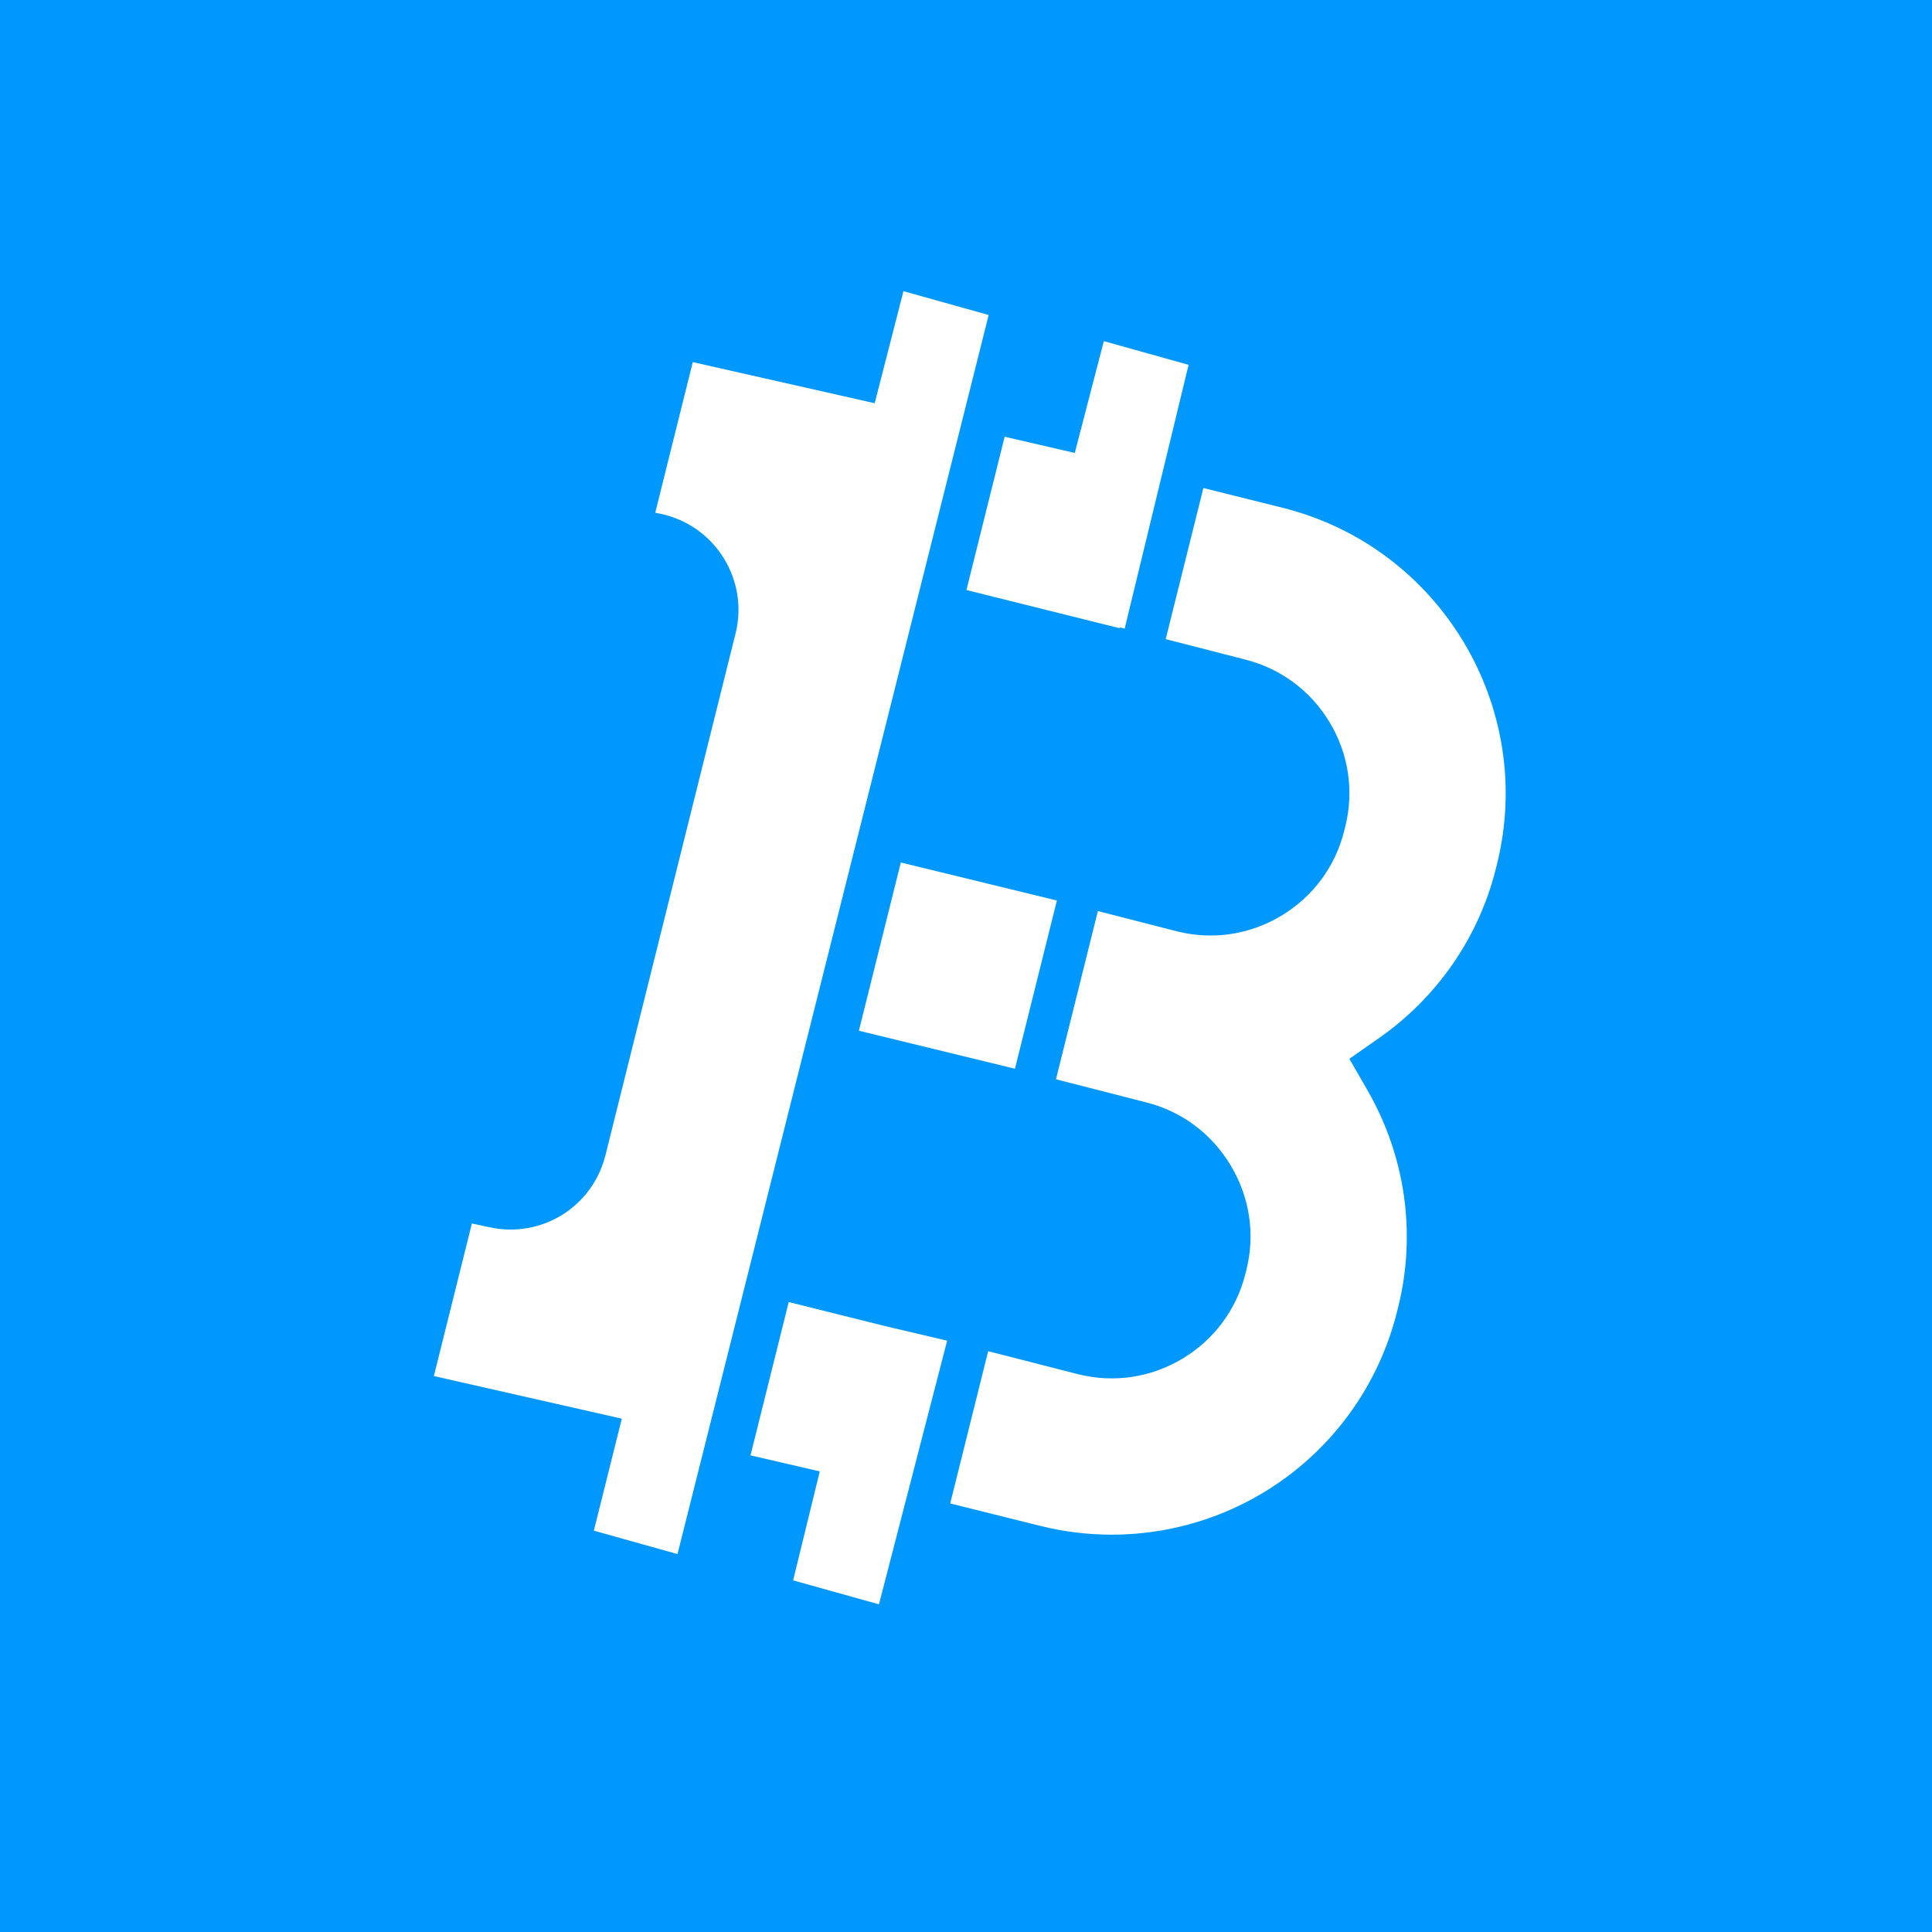
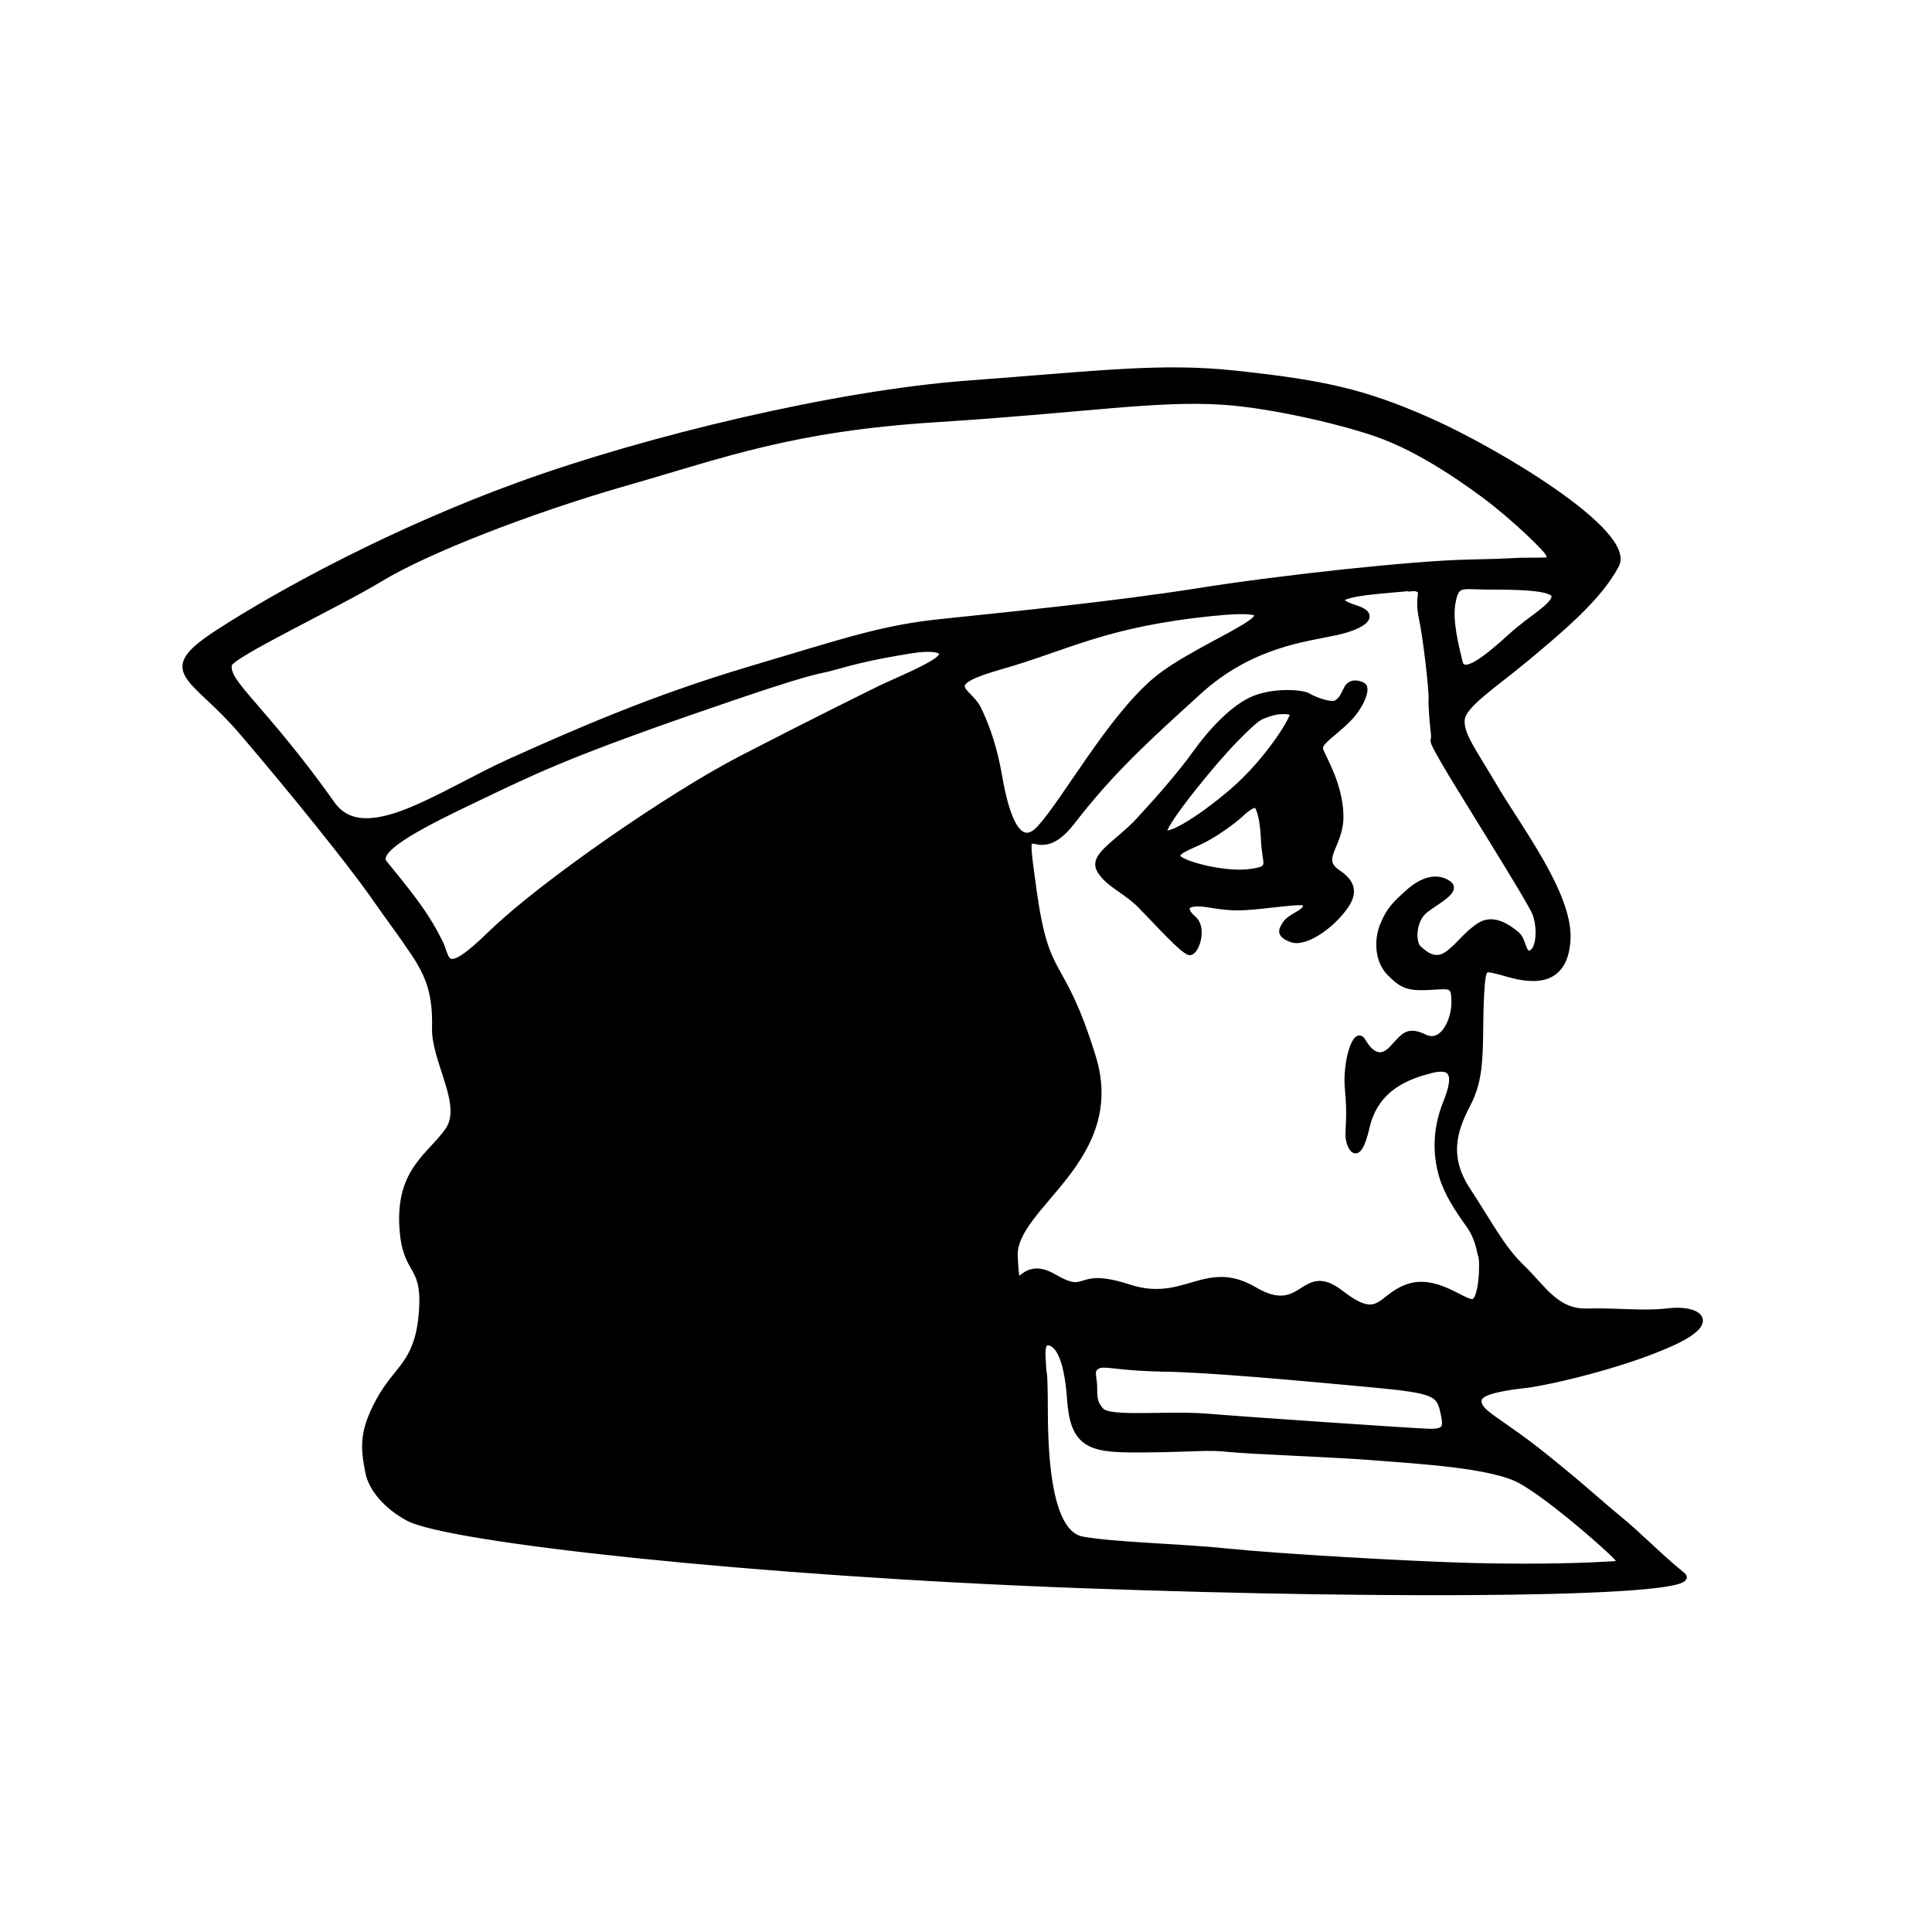
- <svg xmlns="http://www.w3.org/2000/svg" version="1.1" id="Layer_1" x="0px" y="0px" viewBox="0 0 1451.34 1451.34" style="enable-background:new 0 0 1451.34 1451.34;" xml:space="preserve">
-   <style type="text/css">
- 	.st0{fill:#0098FC;}
- 	.st1{fill:#0098FC;}
- 	.st2{fill:#FFFFFF;}
- </style>
-   <rect class="st0" width="1451.34" height="1451.34" />
-   <circle class="st1" cx="724.32" cy="721.83" r="684.84" />
-   <g>
-     <g>
-       <g>
-         <path class="st2" d="M678.68,218.74l-21.61,84.17l-136.64-30.89l-28.2,113.1l4.3,0.91c19.83,4.34,36.49,16.11,47.1,33.19     c10.6,17.09,13.77,37.25,8.9,56.77l-97.66,391.67c-9.71,39.02-48.13,62.87-87.37,54.23l-13.01-2.81l-28.57,114.63l141.19,32.02     l-21.01,84.13l62.85,17.58L742.7,236.63L678.68,218.74z" />
-       </g>
-       <g>
-         <path class="st2" d="M963.43,381.43l-59.44-14.82l-28.3,113.52l59.34,15.23c26.83,6.68,49.49,23.44,63.77,47.18     c14.29,23.74,18.47,51.57,11.8,78.36l-0.84,3.34c-6.67,26.76-23.47,49.44-47.29,63.72c-23.77,14.24-51.62,18.41-78.42,11.66     l-59.3-15.22l-31.5,126.36l67.56,17.31c26.7,6.64,49.32,23.44,63.64,47.32c14.33,23.8,18.56,51.66,11.89,78.4l-0.77,3.07     c-6.69,26.84-23.5,49.53-47.33,63.8c-23.76,14.24-51.59,18.41-78.39,11.66l-67.53-17.29l-28.52,114.37l67.68,16.87     c17.56,4.37,35.56,6.59,53.47,6.59c101.72,0,189.95-68.94,214.56-167.67l0.76-3.04c13.83-55.46,5.57-113.53-23.23-163.53     l-13.39-23.24l22-15.36c43.92-30.63,75.17-75.85,88.02-127.34l0.84-3.34C1153.98,531.17,1081.72,410.93,963.43,381.43z" />
-       </g>
-       <g>
-         <polygon class="st2" points="664.95,996.19 592.49,978.12 563.78,1093.29 615.82,1105.33 595.81,1187.2 660.28,1205.19      711.51,1007.13    " />
-       </g>
-       <g>
-         <polygon class="st2" points="676.71,647.91 645.2,774.3 762.44,802.85 793.95,676.48    " />
-       </g>
-       <g>
-         <polygon class="st2" points="840.95,471.9 841.11,471.26 844.87,472.23 892.89,274.07 829.21,256.27 807.38,340.26      754.71,328.07 726,443.24    " />
+ <svg xmlns="http://www.w3.org/2000/svg" width="48" height="48" viewBox="0 0 12.7 12.7" version="1.1" id="svg395">
+   <defs id="defs392" />
+   <g id="layer1" style="display:inline">
+     <g id="layer2" style="display:none">
+       <rect style="display:inline;fill:#ffffff;fill-opacity:1;stroke:none;stroke-width:0.074;stroke-opacity:1" id="rect2921" width="12.626" height="12.626" x="0.037" y="0.037" rx="2.128" ry="2.128" />
+     </g>
+     <g id="layer3">
+       <rect style="fill:#ffffff;stroke-width:0.244" id="rect1035" width="12.763" height="12.782" x="-0.062" y="-0.081" />
+     </g>
+     <g id="layer4" style="display:inline">
+       <g id="g2064" />
+       <g id="g401" transform="translate(-0.2370266,0.4236025)">
+         <path style="display:inline;fill:#000000;stroke:#000000;stroke-width:0.036;stroke-opacity:1" d="M 1.675,3.73 C 1.258,3.999 1.503,4.01 1.825,4.387 2.148,4.764 2.532,5.241 2.681,5.452 2.829,5.664 2.853,5.688 2.957,5.843 3.061,5.998 3.1,6.12 3.095,6.336 3.09,6.551 3.297,6.839 3.181,7.006 3.066,7.172 2.854,7.269 2.881,7.652 2.903,7.969 3.041,7.869 3.006,8.23 2.975,8.542 2.843,8.569 2.728,8.781 2.617,8.986 2.623,9.088 2.657,9.257 c 0.021,0.104 0.119,0.223 0.264,0.3 0.269,0.142 2.266,0.362 4.419,0.441 2.152,0.079 4.113,0.058 3.959,-0.067 C 11.145,9.806 11.003,9.659 10.885,9.563 10.767,9.467 10.678,9.382 10.472,9.214 10.266,9.046 10.221,9.019 10.118,8.946 10.016,8.874 9.95,8.834 9.959,8.777 9.968,8.72 10.144,8.696 10.277,8.681 10.409,8.665 10.9,8.555 11.229,8.405 11.557,8.255 11.381,8.173 11.208,8.194 11.036,8.215 10.872,8.19 10.668,8.196 10.465,8.201 10.377,8.036 10.243,7.908 10.11,7.78 10.041,7.638 9.882,7.394 9.723,7.151 9.823,6.96 9.891,6.825 c 0.068,-0.135 0.076,-0.262 0.078,-0.492 0.002,-0.231 0.013,-0.354 0.026,-0.367 0.013,-0.013 -0.014,-0.035 0.158,0.015 0.172,0.049 0.376,0.058 0.39,-0.233 C 10.556,5.456 10.226,5.025 10.071,4.762 9.916,4.5 9.842,4.408 9.847,4.31 9.852,4.212 10.057,4.084 10.276,3.901 10.495,3.718 10.748,3.508 10.862,3.292 10.977,3.076 10.076,2.538 9.635,2.342 9.195,2.147 8.93,2.093 8.362,2.031 7.87,1.978 7.473,2.031 6.6,2.096 5.727,2.161 4.483,2.461 3.656,2.761 2.829,3.061 2.091,3.461 1.675,3.73 Z M 6.403,2.333 C 7.364,2.272 7.84,2.19 8.276,2.219 8.602,2.24 9.107,2.359 9.332,2.446 9.556,2.532 9.787,2.68 9.986,2.827 c 0.199,0.147 0.433,0.372 0.433,0.399 0,0.027 0.059,0.035 -0.099,0.034 -0.158,-2.655e-4 -0.096,0.006 -0.439,0.013 C 9.537,3.28 8.662,3.373 8.105,3.462 7.549,3.55 6.819,3.622 6.427,3.663 6.034,3.704 5.803,3.786 5.166,3.975 4.529,4.165 4.052,4.374 3.591,4.581 3.13,4.789 2.633,5.16 2.421,4.861 2.21,4.562 2.021,4.345 1.903,4.208 1.785,4.071 1.734,4.009 1.743,3.946 1.753,3.883 2.445,3.559 2.741,3.38 3.036,3.201 3.705,2.937 4.352,2.751 4.999,2.566 5.441,2.393 6.403,2.333 Z m 3.243,1.842 c -0.003,0.052 0.008,0.155 0.015,0.225 0.008,0.07 -0.034,0.006 0.062,0.175 0.096,0.169 0.57,0.917 0.604,1.004 0.034,0.086 0.031,0.233 -0.024,0.26 -0.055,0.027 -0.048,-0.085 -0.096,-0.122 C 10.16,5.678 10.058,5.6 9.965,5.658 9.873,5.716 9.825,5.797 9.747,5.85 9.67,5.903 9.604,5.848 9.563,5.81 9.522,5.773 9.523,5.624 9.609,5.558 9.695,5.493 9.83,5.428 9.754,5.38 9.679,5.333 9.587,5.358 9.495,5.44 9.403,5.522 9.365,5.562 9.326,5.659 c -0.039,0.097 -0.035,0.233 0.046,0.315 0.082,0.082 0.12,0.099 0.26,0.092 0.14,-0.007 0.164,-0.023 0.164,0.099 0,0.122 -0.077,0.284 -0.193,0.229 -0.115,-0.055 -0.137,-0.01 -0.215,0.074 -0.078,0.083 -0.142,0.036 -0.192,-0.049 -0.05,-0.085 -0.118,0.148 -0.1,0.32 0.017,0.173 0.001,0.256 0.004,0.311 0.003,0.054 0.061,0.203 0.122,-0.064 0.061,-0.267 0.284,-0.337 0.417,-0.372 0.134,-0.035 0.184,0.009 0.102,0.211 -0.081,0.202 -0.059,0.373 -0.026,0.483 0.032,0.111 0.103,0.218 0.174,0.317 0.07,0.098 0.07,0.176 0.083,0.206 0.013,0.029 0.008,0.299 -0.055,0.303 C 9.853,8.138 9.673,7.968 9.486,8.037 9.3,8.105 9.309,8.275 9.052,8.076 8.795,7.876 8.809,8.245 8.485,8.055 8.161,7.864 8.028,8.157 7.66,8.038 7.292,7.918 7.404,8.108 7.165,7.969 6.926,7.829 6.926,8.164 6.909,7.835 6.893,7.505 7.633,7.202 7.422,6.522 7.211,5.842 7.121,6.052 7.034,5.436 6.948,4.82 7.022,5.319 7.284,4.981 7.546,4.642 7.776,4.435 8.12,4.122 8.464,3.81 8.826,3.777 9.019,3.734 9.213,3.691 9.288,3.619 9.155,3.575 9.022,3.532 8.978,3.492 9.319,3.46 9.66,3.428 9.475,3.45 9.5,3.447 c 0.026,-0.003 0.048,-0.007 0.069,0.01 0.021,0.017 -0.015,0.053 0.013,0.183 0.028,0.129 0.067,0.473 0.064,0.534 -0.003,0.061 0.003,-0.052 7e-7,0 z M 10.454,3.498 c -0.005,0.064 -0.152,0.139 -0.285,0.26 C 10.035,3.879 9.858,4.033 9.834,3.93 9.81,3.827 9.763,3.657 9.788,3.532 c 0.025,-0.125 0.055,-0.099 0.224,-0.098 0.169,2.537e-4 0.447,-1.462e-4 0.442,0.064 z M 8.215,3.607 C 8.924,3.537 8.128,3.796 7.83,4.049 7.532,4.302 7.242,4.831 7.073,5.018 6.904,5.206 6.831,4.819 6.804,4.665 6.777,4.511 6.732,4.364 6.668,4.234 6.603,4.105 6.397,4.078 6.824,3.956 7.252,3.834 7.506,3.677 8.215,3.607 Z M 4.797,4.251 C 5.664,3.95 5.571,4.006 5.745,3.956 5.919,3.905 6.094,3.875 6.221,3.854 6.347,3.833 6.465,3.841 6.418,3.897 6.371,3.953 6.106,4.06 6.023,4.101 5.94,4.142 5.576,4.321 5.11,4.562 4.643,4.803 3.799,5.387 3.467,5.709 3.135,6.032 3.187,5.866 3.123,5.758 3.027,5.562 2.888,5.403 2.758,5.241 2.713,5.15 3.026,4.991 3.373,4.826 3.72,4.661 3.929,4.552 4.797,4.251 Z m 2.329,4.151 c 0.049,0.003 0.122,0.063 0.144,0.379 0.022,0.315 0.153,0.328 0.492,0.325 0.339,-0.003 0.411,-0.019 0.554,-0.003 0.143,0.015 0.702,0.034 0.97,0.056 0.268,0.022 0.764,0.048 0.949,0.153 0.185,0.105 0.48,0.362 0.582,0.457 0.102,0.095 0.073,0.085 -0.026,0.091 -0.099,0.006 -0.409,0.02 -0.871,0.009 C 9.457,9.856 8.635,9.807 8.308,9.774 7.981,9.74 7.57,9.734 7.352,9.695 7.134,9.656 7.108,9.168 7.107,8.851 7.106,8.533 7.097,8.628 7.096,8.566 7.094,8.504 7.077,8.399 7.126,8.402 Z M 7.878,8.575 c 0.282,0.002 0.925,0.061 1.342,0.1 0.417,0.039 0.472,0.053 0.499,0.167 0.027,0.113 0.03,0.149 -0.097,0.144 C 9.494,8.981 8.423,8.908 8.172,8.887 7.92,8.866 7.534,8.91 7.478,8.85 7.423,8.791 7.434,8.747 7.431,8.684 c -0.003,-0.062 -0.025,-0.101 0.02,-0.127 0.045,-0.025 0.146,0.015 0.427,0.017 z" id="path3308" />
+         <path style="display:inline;fill:#000000;stroke:#000000;stroke-width:0.036;stroke-opacity:1" d="m 9.196,4.081 c -0.034,-0.018 -0.084,-0.025 -0.107,0.022 -0.024,0.047 -0.031,0.069 -0.065,0.092 C 8.99,4.219 8.873,4.174 8.837,4.151 8.801,4.128 8.619,4.113 8.482,4.168 8.344,4.223 8.194,4.388 8.096,4.525 7.998,4.661 7.865,4.814 7.723,4.968 7.581,5.121 7.41,5.2 7.465,5.296 c 0.055,0.095 0.17,0.133 0.272,0.237 0.102,0.104 0.278,0.3 0.32,0.304 0.042,0.004 0.1,-0.158 0.026,-0.222 -0.075,-0.064 -0.062,-0.118 0.103,-0.091 0.165,0.028 0.223,0.022 0.427,-0.001 0.204,-0.023 0.219,-0.02 0.205,0.018 -0.014,0.038 -0.1,0.059 -0.132,0.107 -0.033,0.048 -0.037,0.074 0.039,0.104 0.076,0.03 0.215,-0.056 0.304,-0.153 0.089,-0.097 0.146,-0.192 0.005,-0.286 C 8.892,5.219 9.058,5.136 9.05,4.93 9.043,4.724 8.931,4.551 8.917,4.504 8.902,4.456 9.007,4.4 9.099,4.306 9.191,4.213 9.23,4.098 9.196,4.081 Z M 8.734,4.264 C 8.751,4.281 8.579,4.57 8.337,4.778 8.095,4.985 7.892,5.094 7.892,5.039 7.892,4.984 8.203,4.595 8.358,4.438 8.513,4.281 8.514,4.293 8.575,4.27 c 0.061,-0.023 0.142,-0.022 0.159,-0.005 z M 8.489,4.868 c 0.018,0.002 0.048,0.064 0.055,0.231 0.007,0.167 0.062,0.186 -0.084,0.207 C 8.316,5.328 8.075,5.273 7.999,5.228 7.923,5.182 8.067,5.142 8.15,5.098 c 0.083,-0.043 0.198,-0.125 0.245,-0.17 0.047,-0.046 0.084,-0.061 0.094,-0.06 0.011,0.001 -0.018,-0.002 -2e-7,2.6e-6 z" id="path2097" />
      </g>
    </g>
  </g>
</svg>
